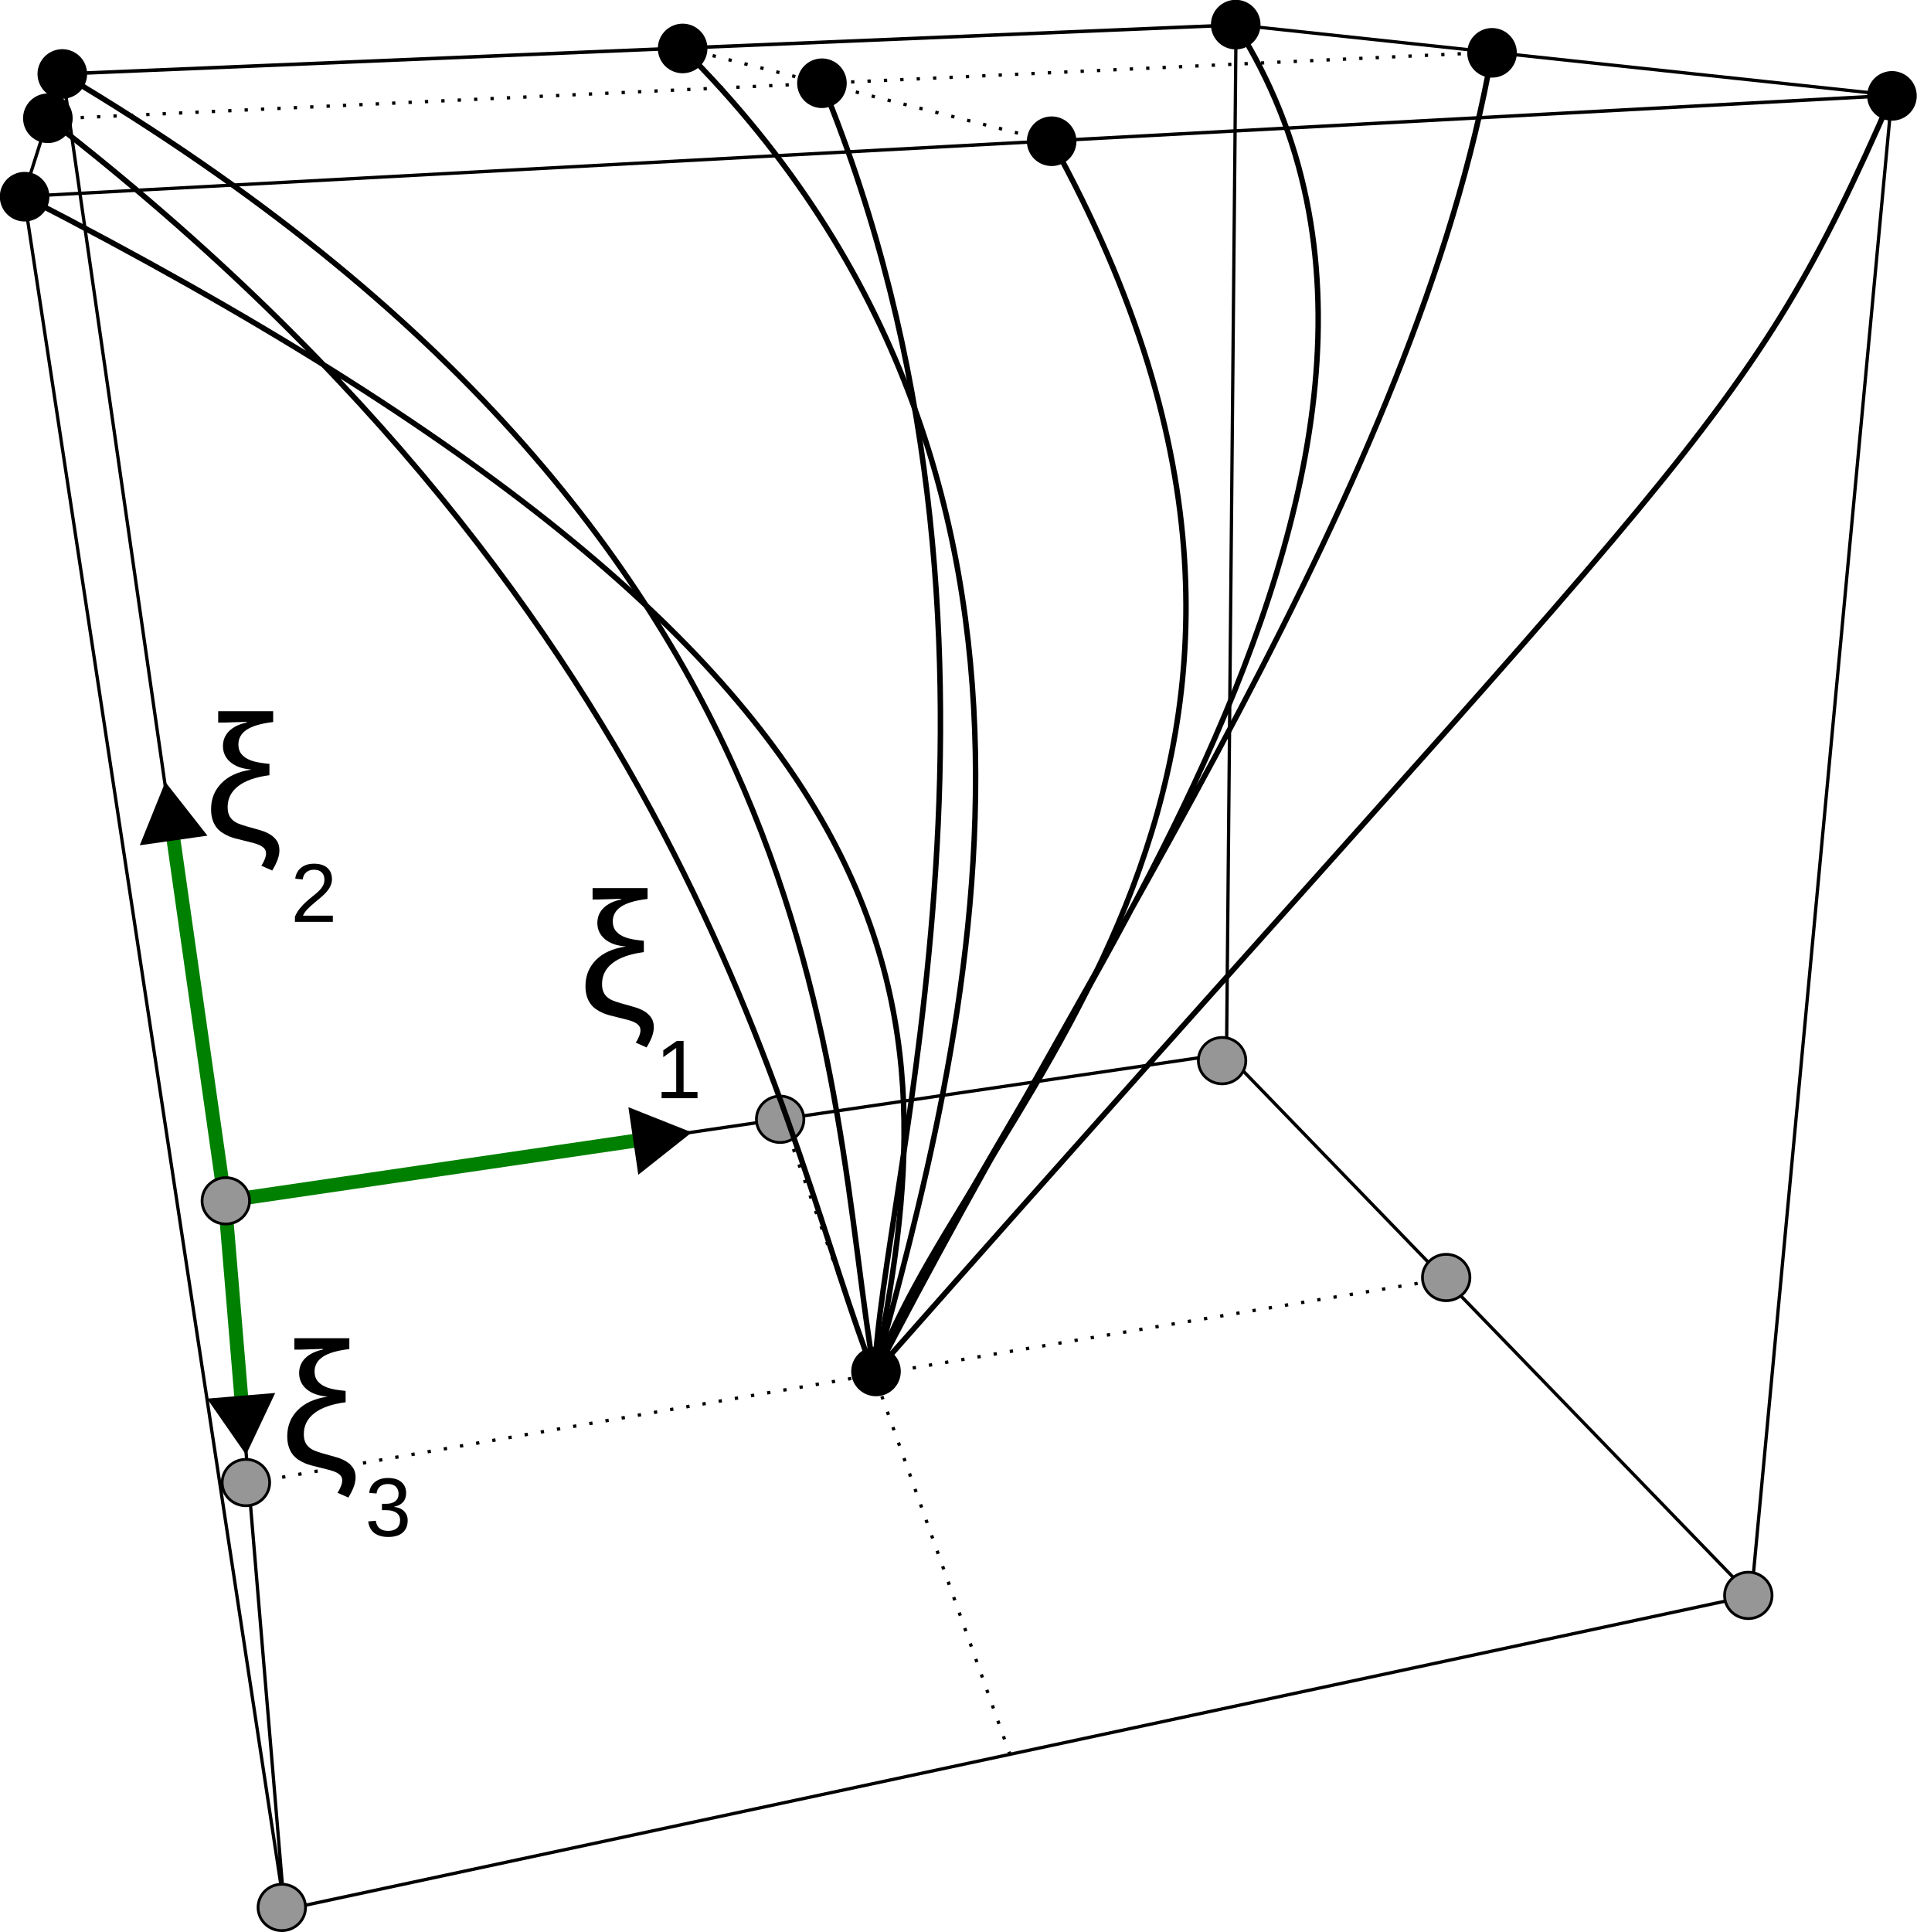
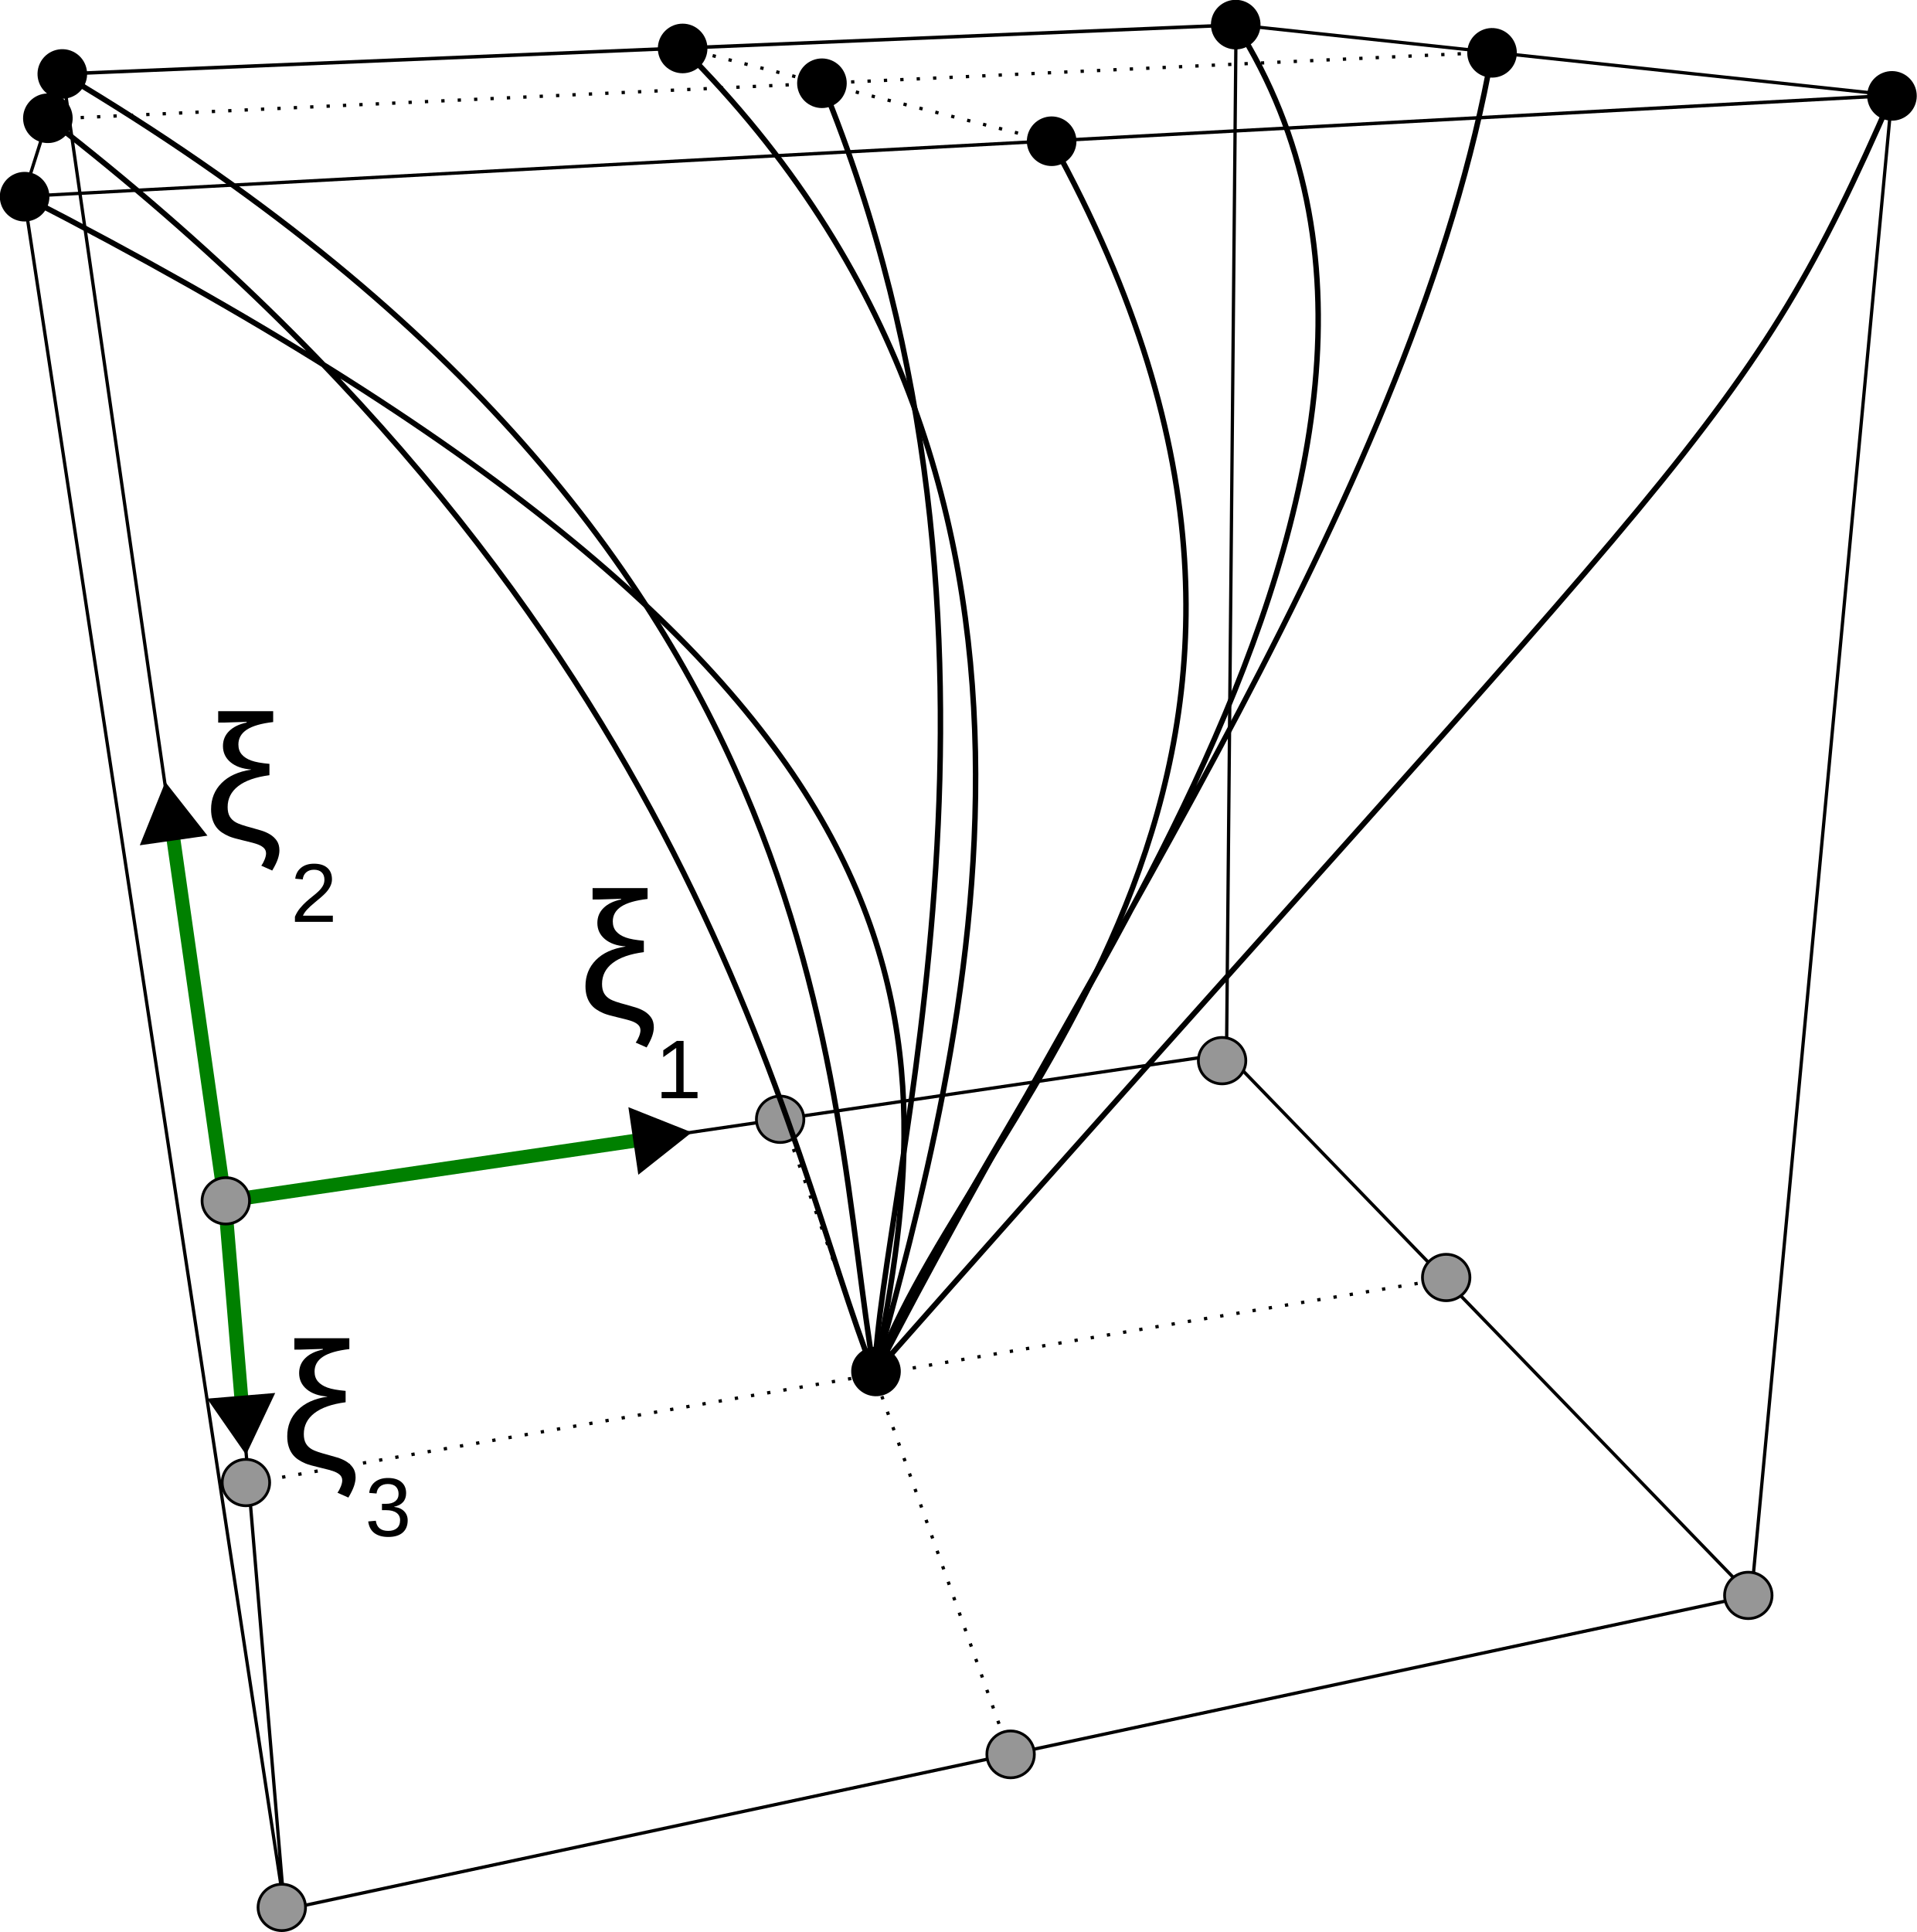
<svg xmlns="http://www.w3.org/2000/svg" width="690.613" height="696.055" id="svg7732" version="1.1">
  <defs id="defs7734">
    <marker orient="auto" refY="0" refX="0" id="DotL" style="overflow:visible">
      <path id="path3911" d="m -2.5,-1 c 0,2.76 -2.24,5 -5,5 -2.76,0 -5,-2.24 -5,-5 0,-2.76 2.24,-5 5,-5 2.76,0 5,2.24 5,5 z" style="fill-rule:evenodd;stroke:#000000;stroke-width:1pt;marker-start:none;marker-end:none" transform="matrix(0.8,0,0,0.8,5.92,0.8)" />
    </marker>
    <marker orient="auto" refY="0" refX="0" id="DotM" style="overflow:visible">
      <path id="path3890" d="m -2.5,-1 c 0,2.76 -2.24,5 -5,5 -2.76,0 -5,-2.24 -5,-5 0,-2.76 2.24,-5 5,-5 2.76,0 5,2.24 5,5 z" style="fill-rule:evenodd;stroke:#000000;stroke-width:1pt;marker-start:none;marker-end:none" transform="matrix(0.4,0,0,0.4,2.96,0.4)" />
    </marker>
    <marker orient="auto" refY="0" refX="0" id="TriangleOutM" style="overflow:visible">
      <path id="path3971" d="m 5.77,0 -8.65,5 0,-10 8.65,5 z" style="fill-rule:evenodd;stroke:#000000;stroke-width:1pt;marker-start:none" transform="scale(0.4,0.4)" />
    </marker>
    <marker orient="auto" refY="0" refX="0" id="TriangleInM" style="overflow:visible">
      <path id="path3962" d="m 5.77,0 -8.65,5 0,-10 8.65,5 z" style="fill-rule:evenodd;stroke:#000000;stroke-width:1pt;marker-start:none" transform="scale(-0.4,-0.4)" />
    </marker>
    <marker orient="auto" refY="0" refX="0" id="TriangleInS" style="overflow:visible">
      <path id="path3921" d="m 5.77,0 -8.65,5 0,-10 8.65,5 z" style="fill-rule:evenodd;stroke:#000000;stroke-width:1pt;marker-start:none" transform="scale(-0.2,-0.2)" />
    </marker>
    <marker orient="auto" refY="0" refX="0" id="TriangleOutS" style="overflow:visible">
      <path id="path3930" d="m 5.77,0 -8.65,5 0,-10 8.65,5 z" style="fill-rule:evenodd;stroke:#000000;stroke-width:1pt;marker-start:none" transform="scale(0.2,0.2)" />
    </marker>
    <marker orient="auto" refY="0" refX="0" id="Arrow2Send" style="overflow:visible">
      <path id="path3814" style="font-size:12px;fill-rule:evenodd;stroke-width:0.625;stroke-linejoin:round" d="M 8.719,4.034 -2.207,0.016 8.719,-4.002 c -1.745,2.372 -1.735,5.617 -6e-7,8.035 z" transform="matrix(-0.3,0,0,-0.3,0.69,0)" />
    </marker>
    <marker orient="auto" refY="0" refX="0" id="DotS" style="overflow:visible">
      <path id="path3849" d="m -2.5,-1 c 0,2.76 -2.24,5 -5,5 -2.76,0 -5,-2.24 -5,-5 0,-2.76 2.24,-5 5,-5 2.76,0 5,2.24 5,5 z" style="fill-rule:evenodd;stroke:#000000;stroke-width:1pt;marker-start:none;marker-end:none" transform="matrix(0.2,0,0,0.2,1.48,0.2)" />
    </marker>
    <marker orient="auto" refY="0" refX="0" id="Arrow1Mend" style="overflow:visible">
      <path id="path4245" d="M 0,0 5,-5 -12.5,0 5,5 0,0 z" style="fill-rule:evenodd;stroke:#000000;stroke-width:1pt;marker-start:none" transform="matrix(-0.4,0,0,-0.4,-4,0)" />
    </marker>
    <marker orient="auto" refY="0" refX="0" id="Arrow1Mstart" style="overflow:visible">
      <path id="path4242" d="M 0,0 5,-5 -12.5,0 5,5 0,0 z" style="fill-rule:evenodd;stroke:#000000;stroke-width:1pt;marker-start:none" transform="matrix(0.4,0,0,0.4,4,0)" />
    </marker>
  </defs>
  <g id="layer1" transform="translate(-24.56737,-228.4235)">
    <path style="fill:none;stroke:#000000;stroke-width:1.183;stroke-linecap:butt;stroke-linejoin:miter;stroke-miterlimit:4;stroke-opacity:1;stroke-dasharray:1.183, 4.73;stroke-dashoffset:0" d="M 388.526,860.632 306.502,631.285" id="path10860" />
    <path id="path7759" style="fill:none;stroke:#000000;stroke-width:1.183;stroke-linecap:butt;stroke-linejoin:miter;stroke-miterlimit:4;stroke-opacity:1;stroke-dasharray:none" d="M 655.453,803.264 466.339,607.868 M 127.071,916.464 105.611,660.856 M 47.189,255.113 105.625,661.048 466.533,608.044 469.964,237.436 z m -14.088,43.677 13.87,-43.758 423.029,-17.667 236.819,25.375 -673.841,36.444 m 0.244,-0.017 93.921,617.262 528.511,-113.172 50.642,-540.421 z" />
    <path style="fill:#969696;fill-opacity:1;fill-rule:evenodd;stroke:#000000;stroke-width:1px;stroke-linecap:butt;stroke-linejoin:miter;stroke-opacity:1" id="path6108-4" d="m 12.993,66.252 c 0,4.613 -3.829,8.353 -8.552,8.353 -4.723,0 -8.552,-3.74 -8.552,-8.353 0,-4.613 3.829,-8.353 8.552,-8.353 4.723,0 8.552,3.74 8.552,8.353 z" transform="translate(301.2412,565.4282)" />
    <path style="fill:none;stroke:#000000;stroke-width:1.971;stroke-linecap:butt;stroke-linejoin:miter;stroke-miterlimit:4;stroke-opacity:1;stroke-dasharray:none;marker-start:url(#DotL);marker-end:url(#DotL)" d="M 41.942,271.128 C 277.571,453.805 307.453,642.093 339.52,723.358 m 0.08,0.671 C 366.333,591.562 368.493,471.505 33.297,299.215" id="path7761" />
    <path style="fill:none;stroke:#000000;stroke-width:1.971;stroke-linecap:butt;stroke-linejoin:miter;stroke-miterlimit:4;stroke-opacity:1;stroke-dasharray:none;marker-start:url(#DotL);marker-end:url(#DotL)" d="M 47.157,255.156 C 329.73,423.078 321.774,618.213 339.686,723.669 m -0.04,0.023 C 371.806,605.906 427.567,402.392 270.437,245.772" id="path7763" />
    <path style="fill:none;stroke:#000000;stroke-width:1.971;stroke-linecap:butt;stroke-linejoin:miter;stroke-miterlimit:4;stroke-opacity:1;stroke-dasharray:none;marker-start:url(#DotL);marker-end:url(#DotL)" d="m 320.804,258.563 c 81.983,199.499 20.901,398.471 18.929,465.277 m -0.184,0.245 c 0.519,-1.484 1.101,-3.273 1.677,-4.771 36.453,-94.664 186.69,-214.835 62.214,-440.144" id="path7765" />
    <path style="fill:none;stroke:#000000;stroke-width:1.971;stroke-linecap:butt;stroke-linejoin:miter;stroke-miterlimit:4;stroke-opacity:1;stroke-dasharray:none;marker-start:url(#DotL);marker-mid:none;marker-end:url(#DotL)" d="m 469.927,237.425 c 102.038,160.726 -88.851,384.367 -130.21,486.871 m -0.171,-0.185 C 420.192,567.141 534.78,402.878 562.233,247.303" id="path7767" />
    <path style="fill:none;stroke:#000000;stroke-width:1.971;stroke-linecap:butt;stroke-linejoin:miter;stroke-miterlimit:4;stroke-opacity:1;stroke-dasharray:none;marker-start:url(#DotL);marker-mid:none;marker-end:url(#DotL)" d="M 340.327,722.407 C 637.103,386.489 653.406,384.133 706.374,262.824" id="path7769" />
    <path style="fill:none;stroke:#000000;stroke-width:1.183;stroke-linecap:butt;stroke-linejoin:miter;stroke-miterlimit:4;stroke-opacity:1;stroke-dasharray:1.183, 4.73;stroke-dashoffset:0" d="M 114.583,762.682 C 258.755,737.365 402.222,712.624 543.813,689.418" id="path10862" />
    <path style="fill:none;stroke:#000000;stroke-width:1.183;stroke-linecap:butt;stroke-linejoin:miter;stroke-miterlimit:4;stroke-opacity:1;stroke-dasharray:1.183, 4.73;stroke-dashoffset:0" d="M 402.86,279.301 270.269,245.655" id="path10864" />
    <path style="fill:none;stroke:#000000;stroke-width:1.183;stroke-linecap:butt;stroke-linejoin:miter;stroke-miterlimit:4;stroke-opacity:1;stroke-dasharray:1.183, 4.73;stroke-dashoffset:0" d="M 41.818,271.337 562.527,247.248" id="path10866" />
    <path style="fill:none;stroke:#008000;stroke-width:5;stroke-linecap:butt;stroke-linejoin:miter;stroke-miterlimit:4;stroke-opacity:1;stroke-dasharray:none;marker-start:url(#TriangleInM);marker-mid:none;marker-end:url(#TriangleOutM)" d="M 55.079,288.934 74.594,426.224 81,503.099" id="path4796" transform="translate(31.05189,235.2689)" />
    <path style="fill:none;stroke:#008000;stroke-width:5;stroke-linecap:butt;stroke-linejoin:miter;stroke-miterlimit:4;stroke-opacity:1;stroke-dasharray:none;marker-start:none;marker-end:url(#TriangleOutM)" d="M 74.594,425.818 228.749,403.187" id="path2996" transform="translate(31.05189,235.2689)" />
    <text xml:space="preserve" style="font-size:20px;font-style:normal;font-variant:normal;font-weight:normal;font-stretch:normal;line-height:125%;letter-spacing:0px;word-spacing:0px;fill:#000000;fill-opacity:1;stroke:none;font-family:Arial;-inkscape-font-specification:Arial" x="232.847" y="594.767" id="text7345">
      <tspan id="tspan7347" x="232.847" y="594.767" style="font-size:64px">ξ</tspan>
    </text>
    <text xml:space="preserve" style="font-size:20px;font-style:normal;font-variant:normal;font-weight:normal;font-stretch:normal;line-height:125%;letter-spacing:0px;word-spacing:0px;fill:#000000;fill-opacity:1;stroke:none;font-family:Arial;-inkscape-font-specification:Arial" x="260.683" y="624.086" id="text7379-9">
      <tspan id="tspan7381-4" x="260.683" y="624.086" style="font-size:30px;font-family:Arial;-inkscape-font-specification:Arial">1</tspan>
    </text>
    <text xml:space="preserve" style="font-size:20px;font-style:normal;font-variant:normal;font-weight:normal;font-stretch:normal;line-height:125%;letter-spacing:0px;word-spacing:0px;fill:#000000;fill-opacity:1;stroke:none;font-family:Arial;-inkscape-font-specification:Arial" x="97.938" y="531.028" id="text7345-1">
      <tspan id="tspan7347-7" x="97.938" y="531.028" style="font-size:64px">ξ</tspan>
    </text>
    <text xml:space="preserve" style="font-size:20px;font-style:normal;font-variant:normal;font-weight:normal;font-stretch:normal;line-height:125%;letter-spacing:0px;word-spacing:0px;fill:#000000;fill-opacity:1;stroke:none;font-family:Arial;-inkscape-font-specification:Arial" x="129.329" y="560.546" id="text7379">
      <tspan id="tspan7381" x="129.329" y="560.546" style="font-size:30px;font-family:Arial;-inkscape-font-specification:Arial">2</tspan>
    </text>
    <text xml:space="preserve" style="font-size:20px;font-style:normal;font-variant:normal;font-weight:normal;font-stretch:normal;line-height:125%;letter-spacing:0px;word-spacing:0px;fill:#000000;fill-opacity:1;stroke:none;font-family:Arial;-inkscape-font-specification:Arial" x="125.386" y="756.932" id="text7345-4">
      <tspan id="tspan7347-0" x="125.386" y="756.932" style="font-size:64px">ξ</tspan>
    </text>
    <text xml:space="preserve" style="font-size:20px;font-style:normal;font-variant:normal;font-weight:normal;font-stretch:normal;line-height:125%;letter-spacing:0px;word-spacing:0px;fill:#000000;fill-opacity:1;stroke:none;font-family:Arial;-inkscape-font-specification:Arial" x="156.108" y="781.86" id="text7379-8">
      <tspan id="tspan7381-8" x="156.108" y="781.86" style="font-size:30px;font-family:Arial;-inkscape-font-specification:Arial">3</tspan>
    </text>
    <path style="fill:#969696;fill-opacity:1;fill-rule:evenodd;stroke:#000000;stroke-width:1px;stroke-linecap:butt;stroke-linejoin:miter;stroke-opacity:1" id="path6108" d="m 12.993,66.252 c 0,4.613 -3.829,8.353 -8.552,8.353 -4.723,0 -8.552,-3.74 -8.552,-8.353 0,-4.613 3.829,-8.353 8.552,-8.353 4.723,0 8.552,3.74 8.552,8.353 z" transform="translate(121.6688,849.3731)" />
    <path style="fill:#969696;fill-opacity:1;fill-rule:evenodd;stroke:#000000;stroke-width:1px;stroke-linecap:butt;stroke-linejoin:miter;stroke-opacity:1" id="path6108-1" d="m 12.993,66.252 c 0,4.613 -3.829,8.353 -8.552,8.353 -4.723,0 -8.552,-3.74 -8.552,-8.353 0,-4.613 3.829,-8.353 8.552,-8.353 4.723,0 8.552,3.74 8.552,8.353 z" transform="translate(101.4912,594.8032)" />
    <path style="fill:#969696;fill-opacity:1;fill-rule:evenodd;stroke:#000000;stroke-width:1px;stroke-linecap:butt;stroke-linejoin:miter;stroke-opacity:1" id="path6108-7" d="m 12.993,66.252 c 0,4.613 -3.829,8.353 -8.552,8.353 -4.723,0 -8.552,-3.74 -8.552,-8.353 0,-4.613 3.829,-8.353 8.552,-8.353 4.723,0 8.552,3.74 8.552,8.353 z" transform="translate(108.7412,696.3032)" />
    <path style="fill:#969696;fill-opacity:1;fill-rule:evenodd;stroke:#000000;stroke-width:1px;stroke-linecap:butt;stroke-linejoin:miter;stroke-opacity:1" id="path6108-0" d="m 12.993,66.252 c 0,4.613 -3.829,8.353 -8.552,8.353 -4.723,0 -8.552,-3.74 -8.552,-8.353 0,-4.613 3.829,-8.353 8.552,-8.353 4.723,0 8.552,3.74 8.552,8.353 z" transform="translate(460.4912,544.3032)" />
    <path style="fill:#969696;fill-opacity:1;fill-rule:evenodd;stroke:#000000;stroke-width:1px;stroke-linecap:butt;stroke-linejoin:miter;stroke-opacity:1" id="path6108-9" d="m 12.993,66.252 c 0,4.613 -3.829,8.353 -8.552,8.353 -4.723,0 -8.552,-3.74 -8.552,-8.353 0,-4.613 3.829,-8.353 8.552,-8.353 4.723,0 8.552,3.74 8.552,8.353 z" transform="translate(541.2412,622.4282)" />
    <path style="fill:#969696;fill-opacity:1;fill-rule:evenodd;stroke:#000000;stroke-width:1px;stroke-linecap:butt;stroke-linejoin:miter;stroke-opacity:1" id="path6108-48" d="m 12.993,66.252 c 0,4.613 -3.829,8.353 -8.552,8.353 -4.723,0 -8.552,-3.74 -8.552,-8.353 0,-4.613 3.829,-8.353 8.552,-8.353 4.723,0 8.552,3.74 8.552,8.353 z" transform="translate(650.104,736.959)" />
+     <path style="fill:#969696;fill-opacity:1;fill-rule:evenodd;stroke:#000000;stroke-width:1px;stroke-linecap:butt;stroke-linejoin:miter;stroke-opacity:1" id="path6108-48-1" d="m 12.993,66.252 a 8.552,8.353 0 1 1 -17.103,0 8.552,8.353 0 1 1 17.103,0 z" transform="translate(384.2858,794.2326)" />
  </g>
</svg>
